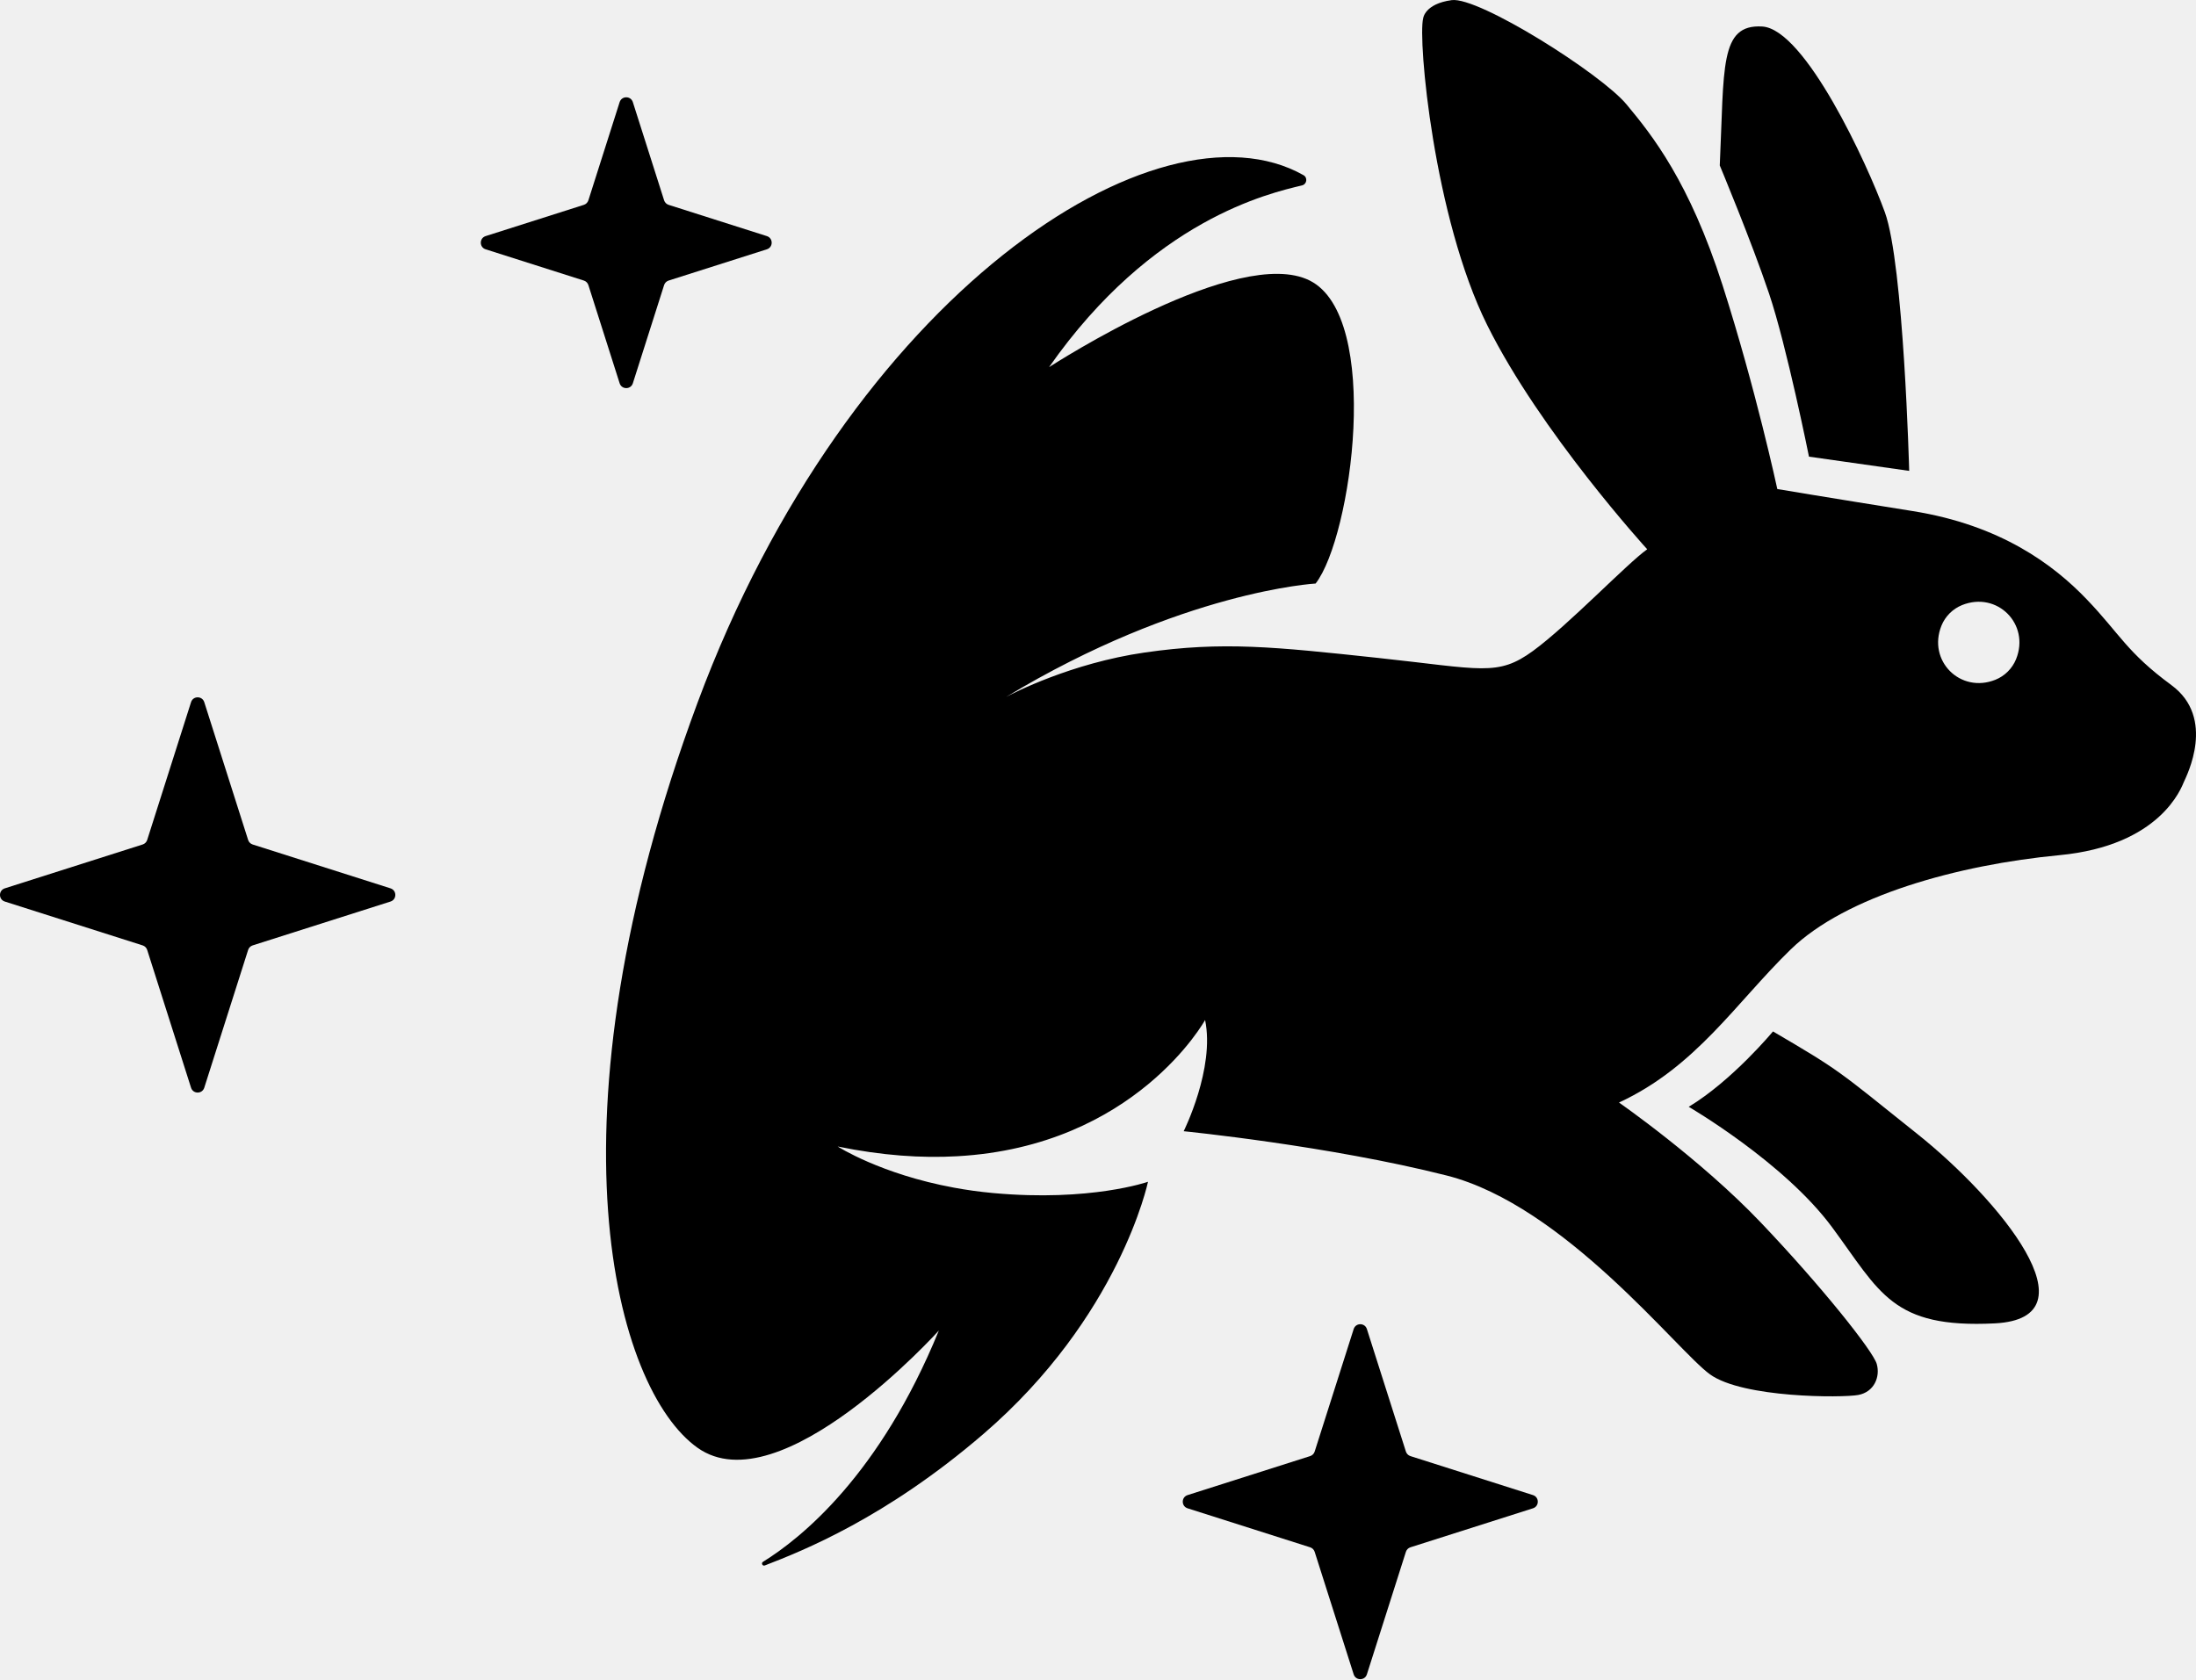
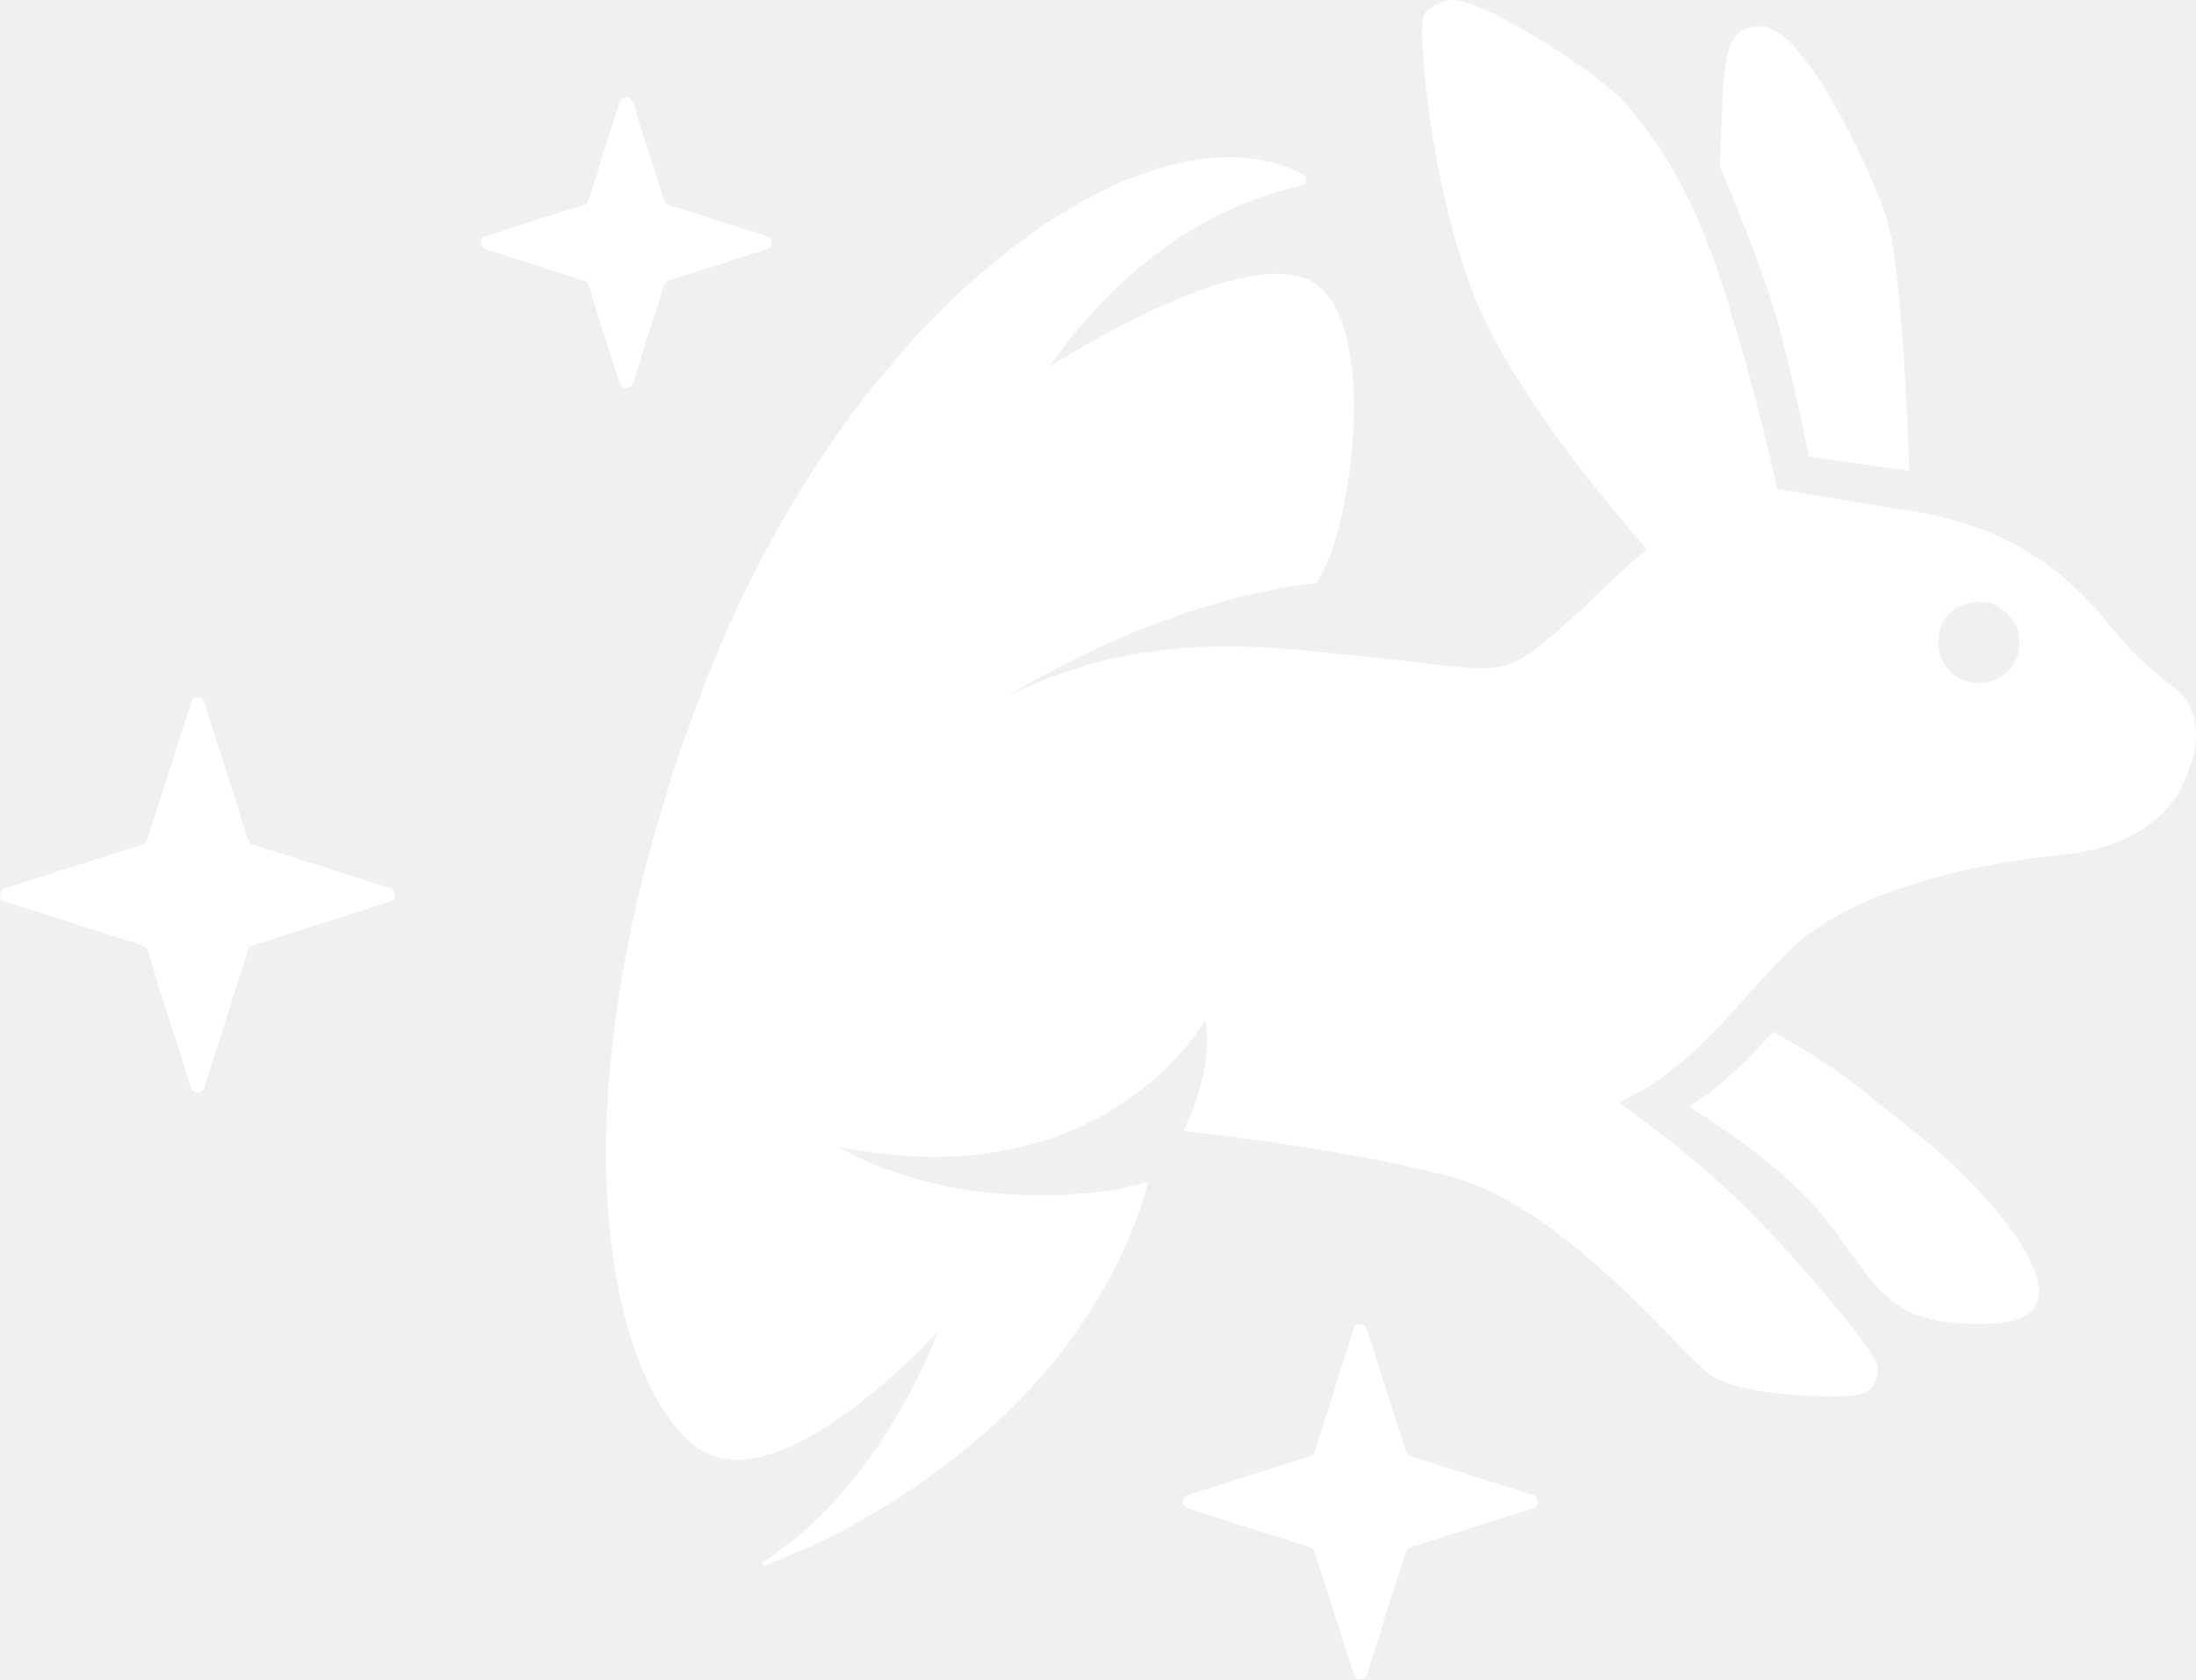
<svg xmlns="http://www.w3.org/2000/svg" id="Layer_1" version="1.1" viewBox="0 0 1835.77 1404.04">
-   <path fill="currentColor" d="M1142.67,1111.29l32.61,102.45c.57,1.79,1.98,3.2,3.77,3.77l102.45,32.61c5.39,1.71,5.39,9.34,0,11.05l-102.45,32.61c-1.79.57-3.2,1.98-3.77,3.77l-32.61,102.45c-1.71,5.39-9.34,5.39-11.05,0l-32.61-102.45c-.57-1.79-1.98-3.2-3.77-3.77l-102.45-32.61c-5.39-1.71-5.39-9.34,0-11.05l102.45-32.61c1.79-.57,3.2-1.98,3.77-3.77l32.61-102.45c1.71-5.39,9.34-5.39,11.05,0Z" />
-   <path fill="currentColor" d="M170.76,587.11l36.67,115.23c.57,1.79,1.98,3.2,3.77,3.77l115.23,36.67c5.39,1.71,5.39,9.34,0,11.05l-115.23,36.67c-1.79.57-3.2,1.98-3.77,3.77l-36.67,115.23c-1.71,5.39-9.34,5.39-11.05,0l-36.67-115.23c-.57-1.79-1.98-3.2-3.77-3.77l-115.23-36.67c-5.39-1.71-5.39-9.34,0-11.05l115.23-36.67c1.79-.57,3.2-1.98,3.77-3.77l36.67-115.23c1.71-5.39,9.34-5.39,11.05,0Z" />
-   <path fill="currentColor" d="M529.04,85.4l26.13,82.11c.57,1.79,1.98,3.2,3.77,3.77l82.11,26.13c5.39,1.71,5.39,9.34,0,11.05l-82.11,26.13c-1.79.57-3.2,1.98-3.77,3.77l-26.13,82.11c-1.71,5.39-9.34,5.39-11.05,0l-26.13-82.11c-.57-1.79-1.98-3.2-3.77-3.77l-82.11-26.13c-5.39-1.71-5.39-9.34,0-11.05l82.11-26.13c1.79-.57,3.2-1.98,3.77-3.77l26.13-82.11c1.71-5.39,9.34-5.39,11.05,0Z" />
-   <path fill="currentColor" d="M1815.27,572.89c-37.41-27.51-42.96-42.63-70.76-71.67-27.81-29.07-72-62.13-145.55-73.88-73.55-11.75-113.2-18.43-113.2-18.43,0,0-17.91-83.42-45.72-170.27-27.84-86.82-59.02-125.76-80.37-151.39C1338.36,61.59,1236.09-2.98,1213.54.11c-22.58,3.08-23.81,15.15-23.81,15.15-4.64,17.62,8.95,166.87,53.47,256.48,44.48,89.58,133.8,187.53,133.8,187.53-17,12.07-65.83,63.37-95.49,85.01-29.65,21.61-42.96,15.12-129.49,5.84-86.5-9.25-129.65-13.98-195.19-4.51-61.42,8.89-109.96,34.03-115.8,37.15,147.01-88.67,258.78-94.84,258.78-94.84,30.27-38.93,55.61-223.09-4.96-253.36-59.73-29.88-213.96,69.99-217.88,72.43,86.52-123.6,184.34-145.42,211.48-151.97,4.09-.99,4.86-6.51,1.2-8.57-121.62-68.57-379.75,99.79-506.49,440.99-130.4,351.02-69.21,574.12,0,623.14,69.21,49.02,201.68-98.05,201.68-98.05-49.34,120.87-115.26,173.74-147.01,193.38-1.77,1.09-.42,3.79,1.52,3.05,31.9-12.32,101.17-39.83,182.46-109.7,114.3-98.24,137.87-211.12,137.87-211.12,0,0-48.04,16.87-129.32,9.44-11.68-1.07-22.68-2.63-32.96-4.54-61.32-11.29-97.11-34.39-97.11-34.39,37.05,7.62,70.24,9.83,99.87,8.14,148.99-8.27,207.26-113.91,207.26-113.91,8.34,40.46-17.91,92.99-17.91,92.99,0,0,121.44,12.07,220.01,37.08,98.57,25.05,192.5,146.46,220.01,166.25,27.48,19.79,110.61,19.66,123.91,17.2,13.27-2.47,18.53-15.15,15.44-25.96-3.08-10.8-46.36-65.18-97.01-118.33-50.68-53.18-118.46-100.22-118.46-100.22,64.47-29.88,97.53-83.22,143.57-128.03,46.04-44.81,139.97-70.76,224.65-78.81,84.65-8.05,101.97-56.55,104.12-61.48,2.17-4.96,26.9-53.14-10.48-80.66ZM1668.17,568.34c-29.34,11.84-57.03-15.85-45.19-45.19,3.14-7.77,9.41-14.05,17.19-17.19,29.34-11.84,57.03,15.85,45.19,45.19-3.14,7.77-9.41,14.05-17.19,17.19Z" />
-   <path fill="currentColor" d="M1512.23,381.83l83.78,11.89s-4.57-172.77-20.33-216.24c-14.65-40.42-66.74-153.26-102.59-155.32-35.84-2.06-31.61,34.3-35.43,116.18,0,0,26.37,63.04,41.2,107.12,14.83,44.08,33.37,136.37,33.37,136.37Z" />
-   <path fill="currentColor" d="M1603.28,948.53c-67.98-54.38-64.27-52.73-121.13-86.1,0,0-33.9,40.94-70.45,63.04,0,0,79.72,46.35,119.89,100.73,40.17,54.38,50.06,84.67,135.96,80.34s3.71-103.63-64.27-158.01Z" />
+   <path fill="white" d="M1142.67,1111.29l32.61,102.45c.57,1.79,1.98,3.2,3.77,3.77l102.45,32.61c5.39,1.71,5.39,9.34,0,11.05l-102.45,32.61c-1.79.57-3.2,1.98-3.77,3.77l-32.61,102.45c-1.71,5.39-9.34,5.39-11.05,0l-32.61-102.45c-.57-1.79-1.98-3.2-3.77-3.77l-102.45-32.61c-5.39-1.71-5.39-9.34,0-11.05l102.45-32.61c1.79-.57,3.2-1.98,3.77-3.77l32.61-102.45c1.71-5.39,9.34-5.39,11.05,0Z" />
+   <path fill="white" d="M170.76,587.11l36.67,115.23c.57,1.79,1.98,3.2,3.77,3.77l115.23,36.67c5.39,1.71,5.39,9.34,0,11.05l-115.23,36.67c-1.79.57-3.2,1.98-3.77,3.77l-36.67,115.23c-1.71,5.39-9.34,5.39-11.05,0l-36.67-115.23c-.57-1.79-1.98-3.2-3.77-3.77l-115.23-36.67c-5.39-1.71-5.39-9.34,0-11.05l115.23-36.67c1.79-.57,3.2-1.98,3.77-3.77l36.67-115.23c1.71-5.39,9.34-5.39,11.05,0Z" />
+   <path fill="white" d="M529.04,85.4l26.13,82.11c.57,1.79,1.98,3.2,3.77,3.77l82.11,26.13c5.39,1.71,5.39,9.34,0,11.05l-82.11,26.13c-1.79.57-3.2,1.98-3.77,3.77l-26.13,82.11c-1.71,5.39-9.34,5.39-11.05,0l-26.13-82.11c-.57-1.79-1.98-3.2-3.77-3.77l-82.11-26.13c-5.39-1.71-5.39-9.34,0-11.05l82.11-26.13c1.79-.57,3.2-1.98,3.77-3.77l26.13-82.11c1.71-5.39,9.34-5.39,11.05,0Z" />
+   <path fill="white" d="M1815.27,572.89c-37.41-27.51-42.96-42.63-70.76-71.67-27.81-29.07-72-62.13-145.55-73.88-73.55-11.75-113.2-18.43-113.2-18.43,0,0-17.91-83.42-45.72-170.27-27.84-86.82-59.02-125.76-80.37-151.39C1338.36,61.59,1236.09-2.98,1213.54.11c-22.58,3.08-23.81,15.15-23.81,15.15-4.64,17.62,8.95,166.87,53.47,256.48,44.48,89.58,133.8,187.53,133.8,187.53-17,12.07-65.83,63.37-95.49,85.01-29.65,21.61-42.96,15.12-129.49,5.84-86.5-9.25-129.65-13.98-195.19-4.51-61.42,8.89-109.96,34.03-115.8,37.15,147.01-88.67,258.78-94.84,258.78-94.84,30.27-38.93,55.61-223.09-4.96-253.36-59.73-29.88-213.96,69.99-217.88,72.43,86.52-123.6,184.34-145.42,211.48-151.97,4.09-.99,4.86-6.51,1.2-8.57-121.62-68.57-379.75,99.79-506.49,440.99-130.4,351.02-69.21,574.12,0,623.14,69.21,49.02,201.68-98.05,201.68-98.05-49.34,120.87-115.26,173.74-147.01,193.38-1.77,1.09-.42,3.79,1.52,3.05,31.9-12.32,101.17-39.83,182.46-109.7,114.3-98.24,137.87-211.12,137.87-211.12,0,0-48.04,16.87-129.32,9.44-11.68-1.07-22.68-2.63-32.96-4.54-61.32-11.29-97.11-34.39-97.11-34.39,37.05,7.62,70.24,9.83,99.87,8.14,148.99-8.27,207.26-113.91,207.26-113.91,8.34,40.46-17.91,92.99-17.91,92.99,0,0,121.44,12.07,220.01,37.08,98.57,25.05,192.5,146.46,220.01,166.25,27.48,19.79,110.61,19.66,123.91,17.2,13.27-2.47,18.53-15.15,15.44-25.96-3.08-10.8-46.36-65.18-97.01-118.33-50.68-53.18-118.46-100.22-118.46-100.22,64.47-29.88,97.53-83.22,143.57-128.03,46.04-44.81,139.97-70.76,224.65-78.81,84.65-8.05,101.97-56.55,104.12-61.48,2.17-4.96,26.9-53.14-10.48-80.66ZM1668.17,568.34c-29.34,11.84-57.03-15.85-45.19-45.19,3.14-7.77,9.41-14.05,17.19-17.19,29.34-11.84,57.03,15.85,45.19,45.19-3.14,7.77-9.41,14.05-17.19,17.19Z" />
+   <path fill="white" d="M1512.23,381.83l83.78,11.89s-4.57-172.77-20.33-216.24c-14.65-40.42-66.74-153.26-102.59-155.32-35.84-2.06-31.61,34.3-35.43,116.18,0,0,26.37,63.04,41.2,107.12,14.83,44.08,33.37,136.37,33.37,136.37Z" />
+   <path fill="white" d="M1603.28,948.53c-67.98-54.38-64.27-52.73-121.13-86.1,0,0-33.9,40.94-70.45,63.04,0,0,79.72,46.35,119.89,100.73,40.17,54.38,50.06,84.67,135.96,80.34s3.71-103.63-64.27-158.01Z" />
</svg>
